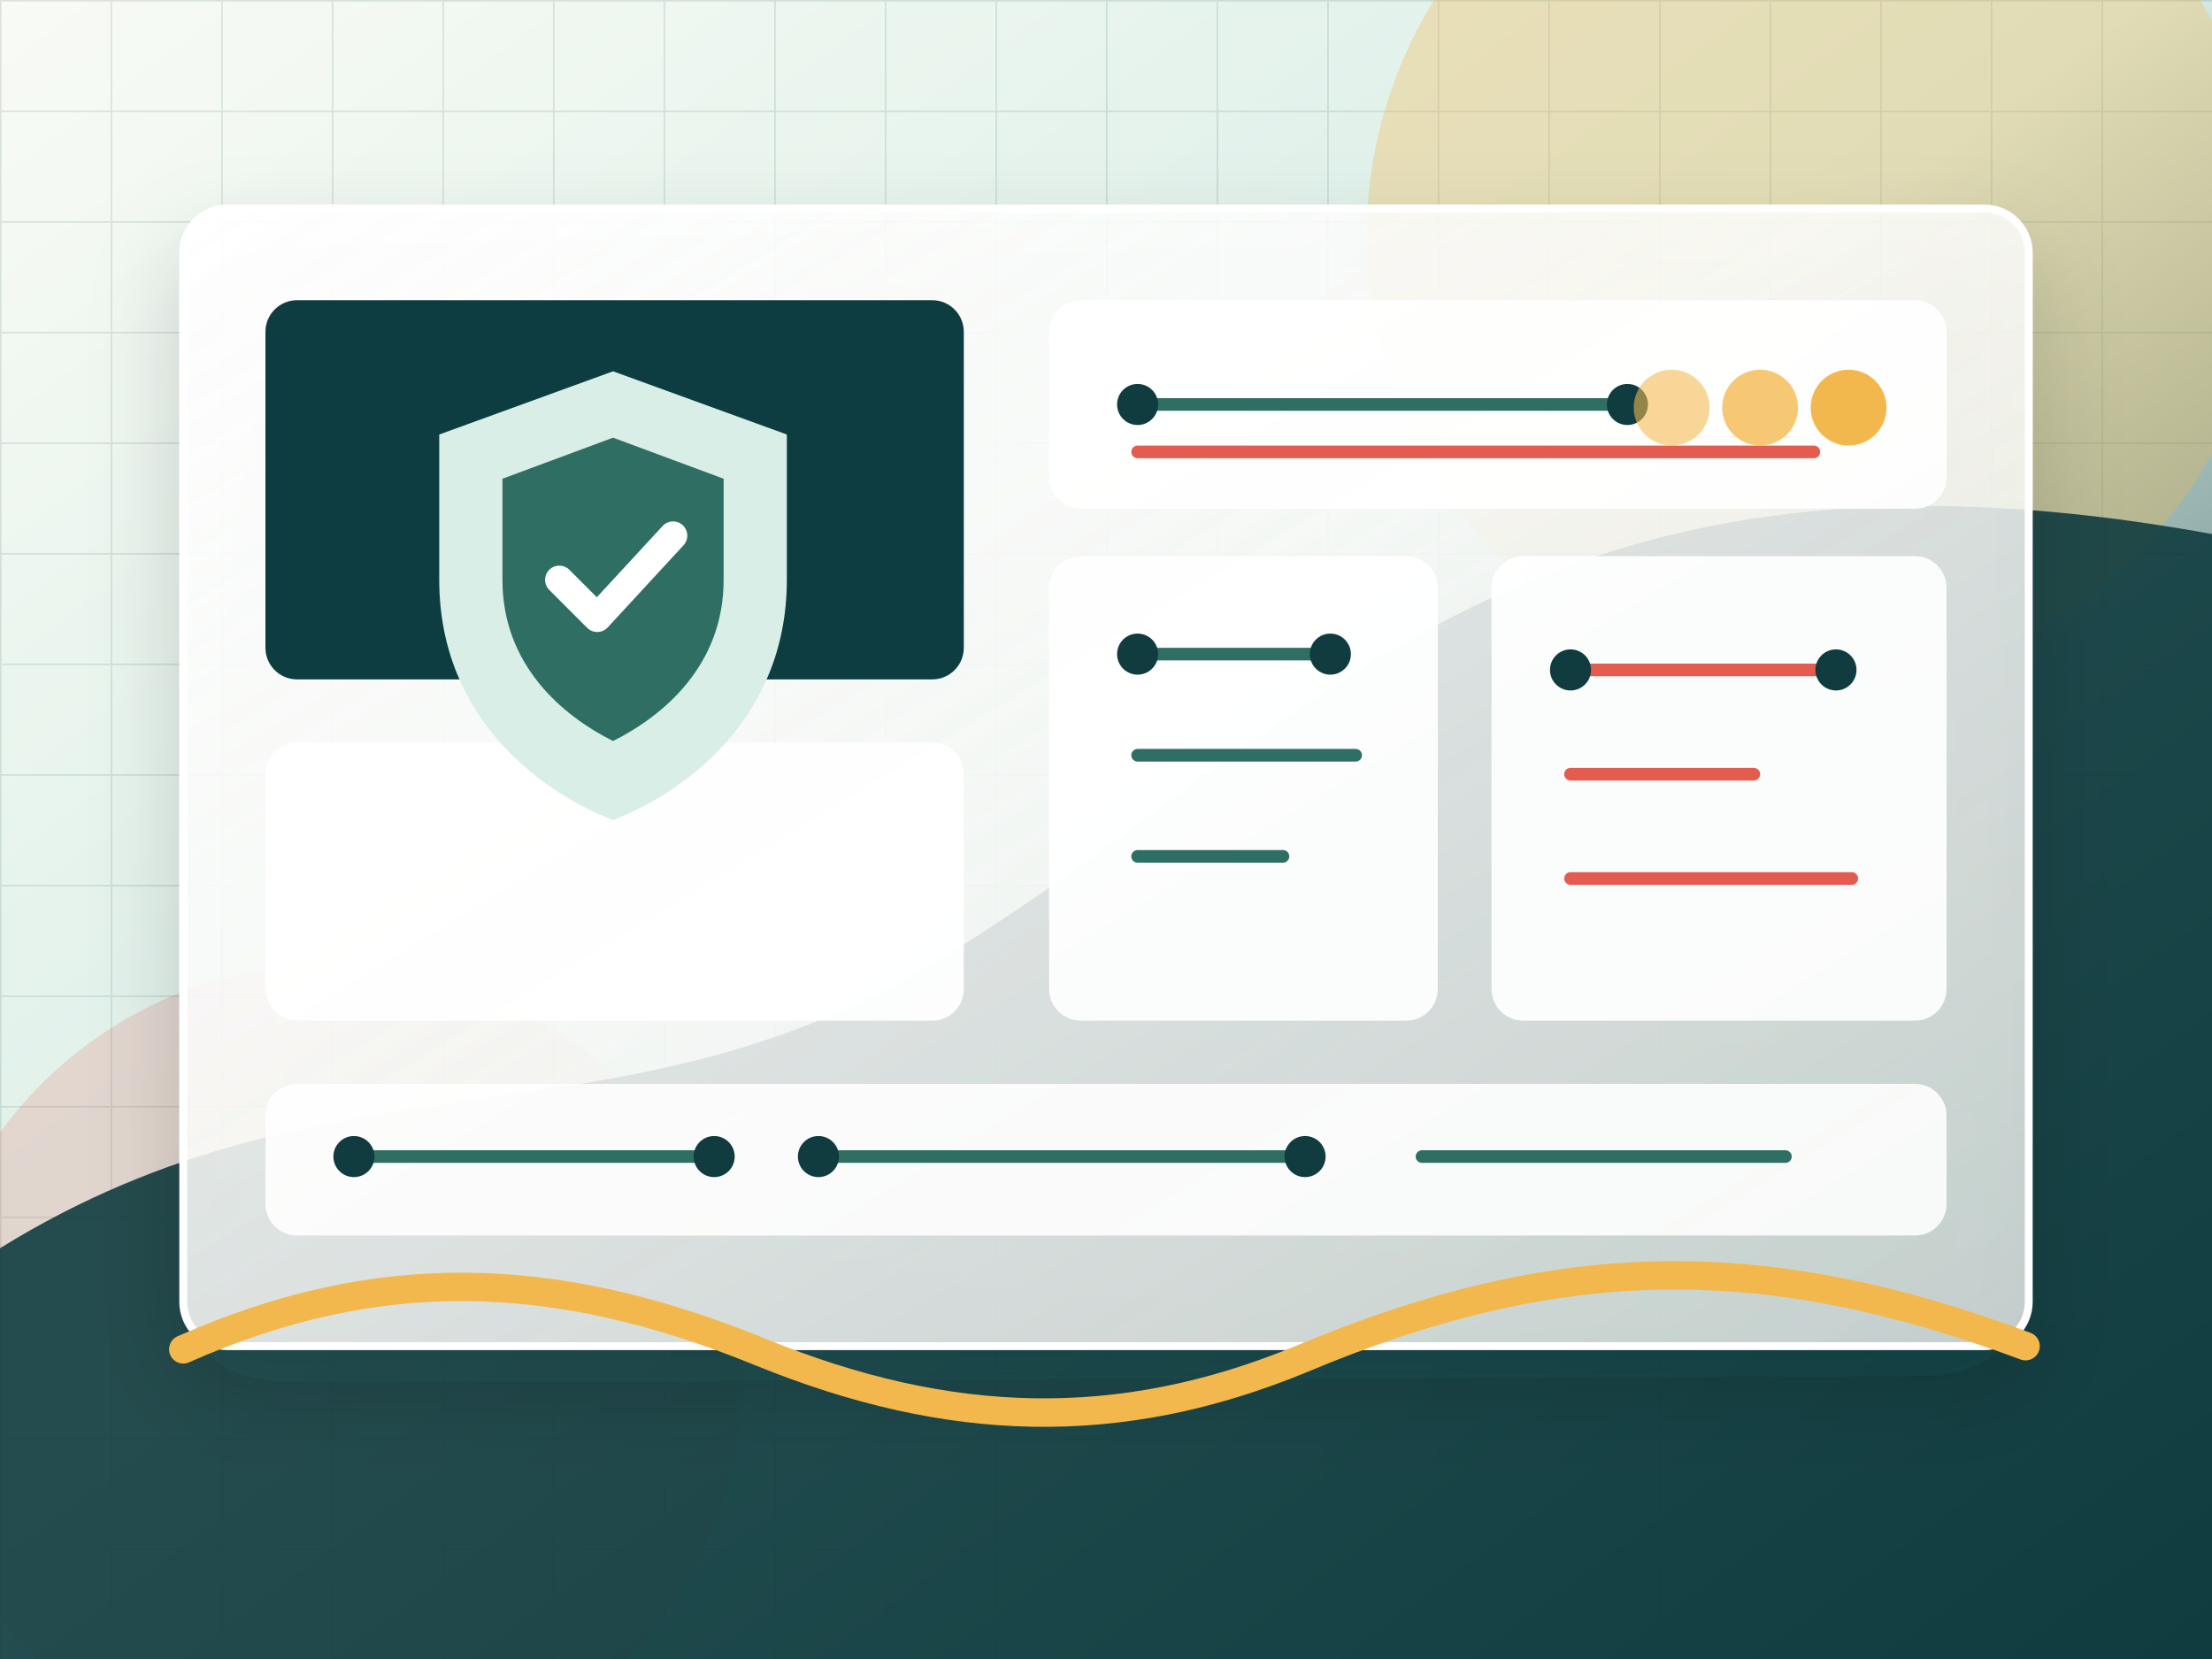
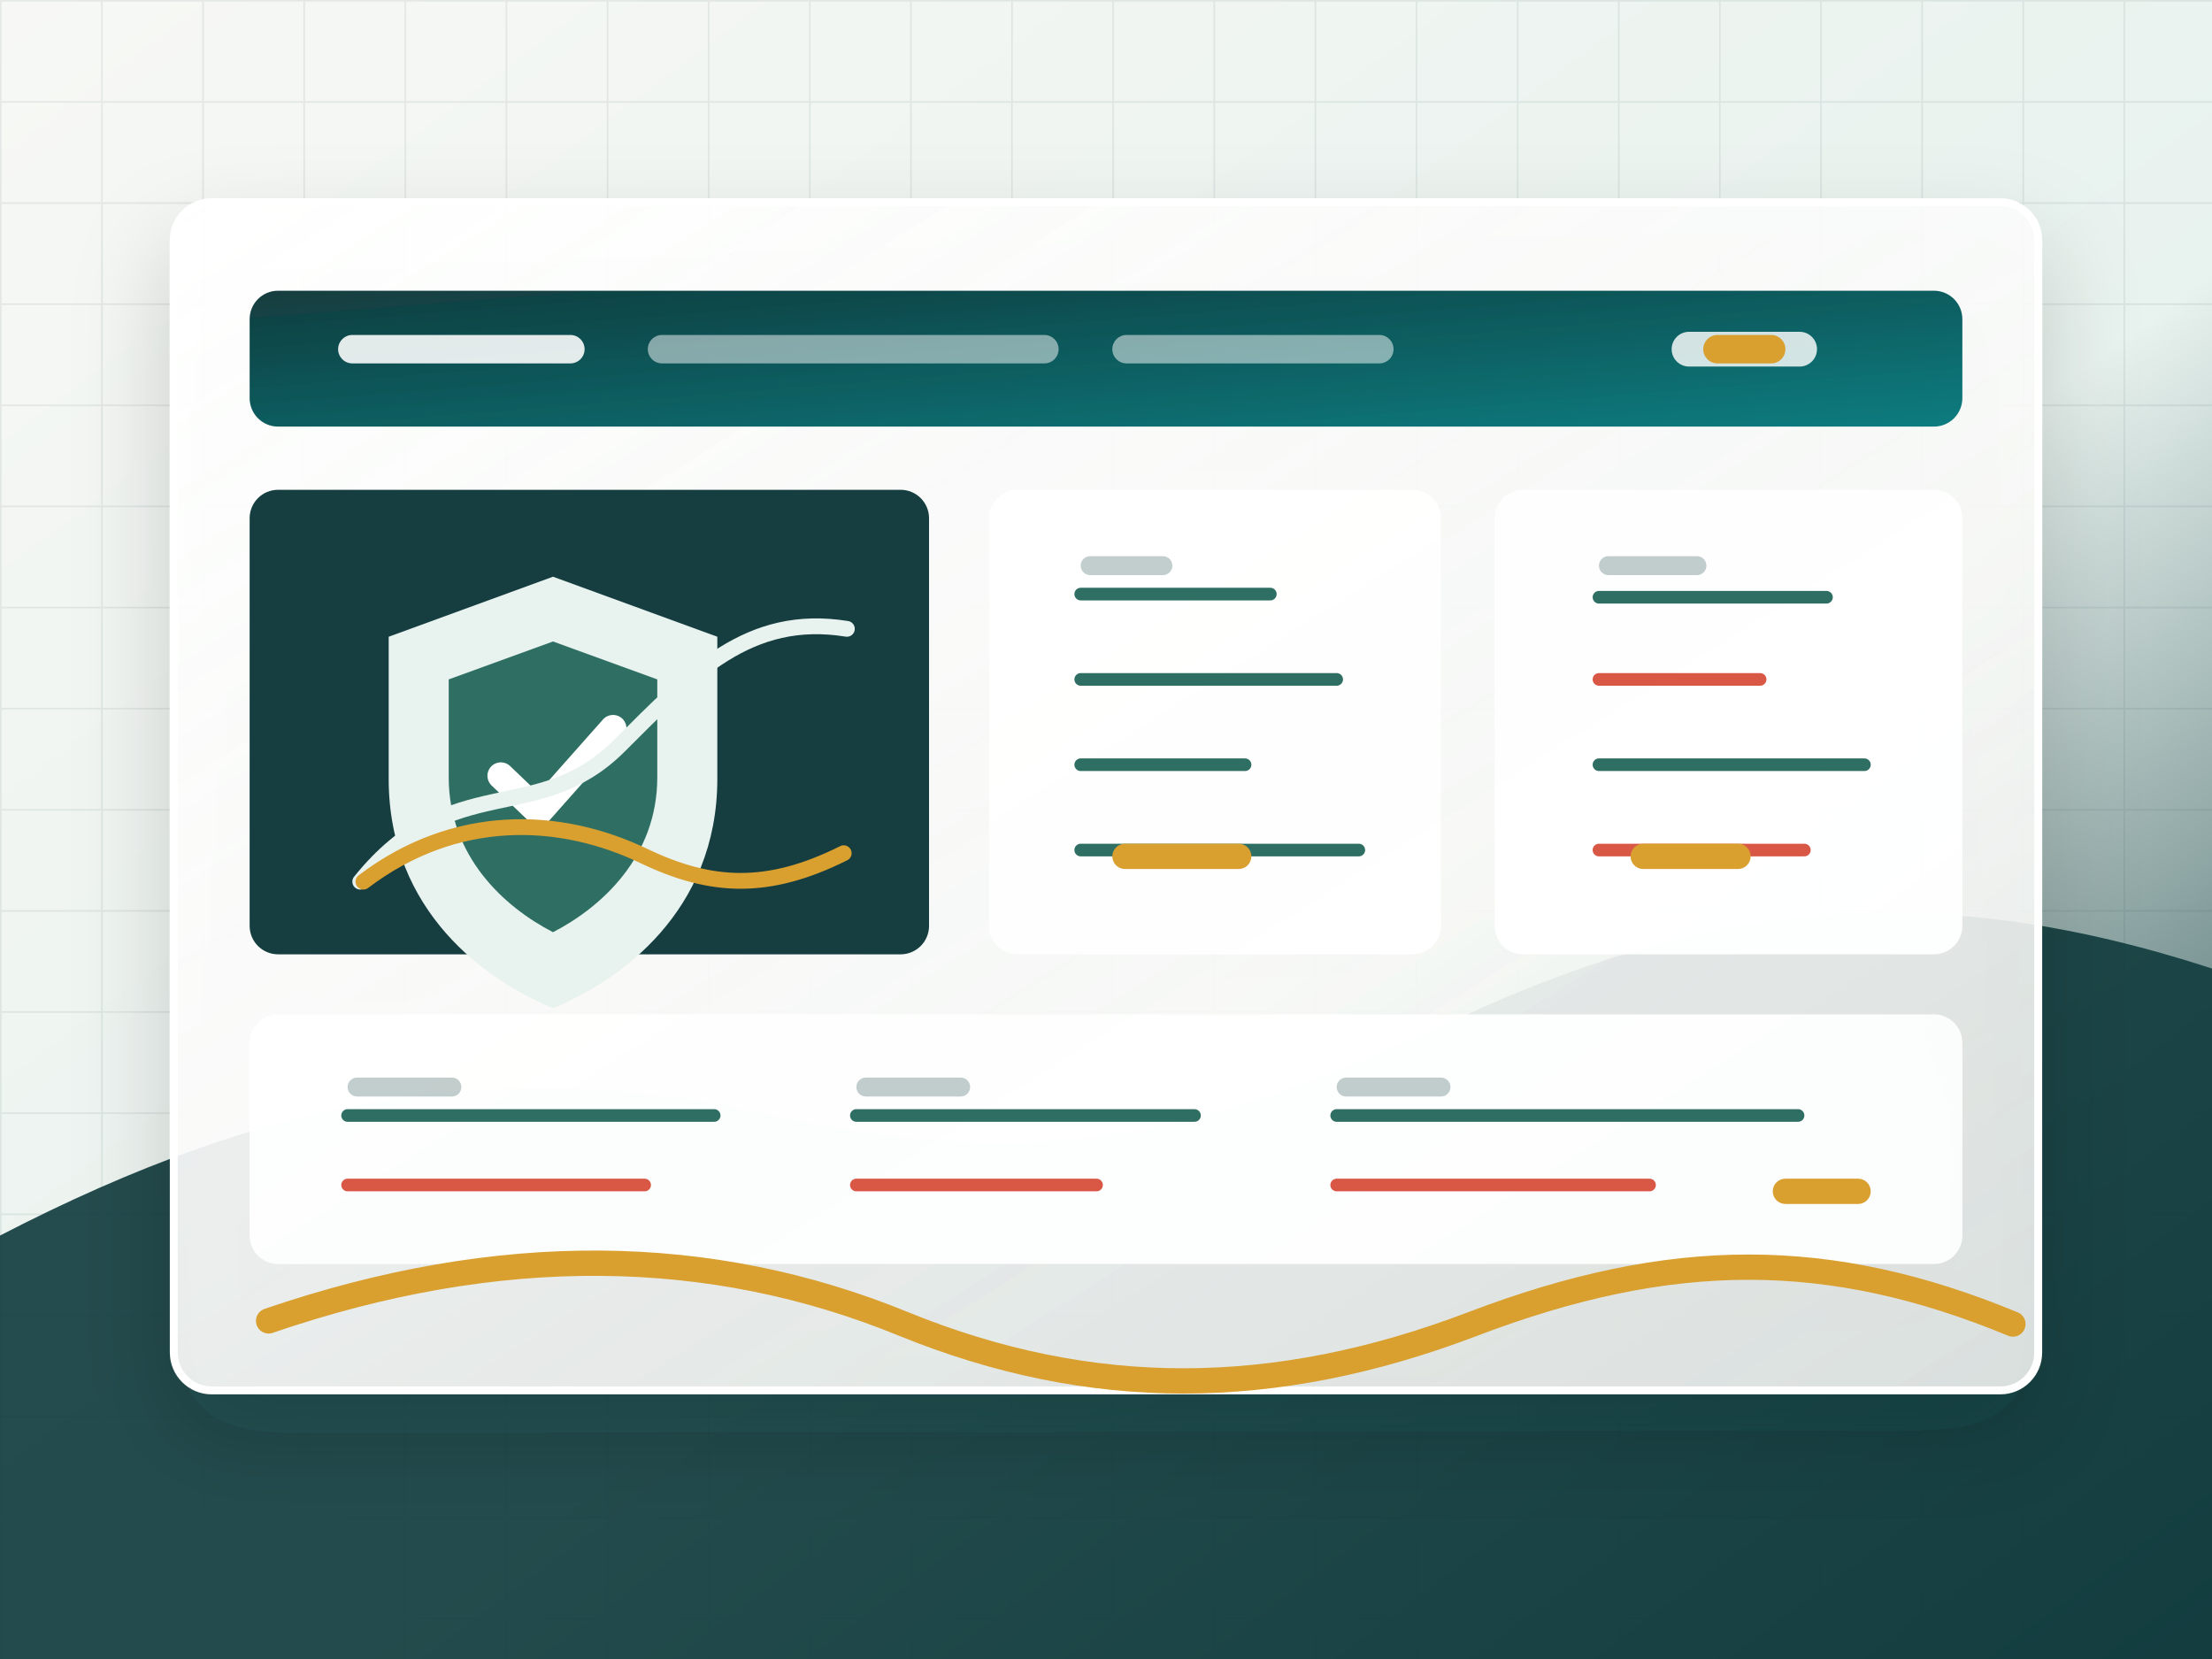
<svg xmlns="http://www.w3.org/2000/svg" width="1400" height="1050" viewBox="0 0 1400 1050" role="img" aria-labelledby="title desc">
  <defs>
    <linearGradient id="bg" x1="0" y1="0" x2="1" y2="1">
-       <stop offset="0" stop-color="#f9fbf5" />
-       <stop offset="0.48" stop-color="#d9eee7" />
-       <stop offset="1" stop-color="#103c3f" />
+       <stop offset="0" stop-color="#f7f8f5" />
+       <stop offset="0.58" stop-color="#e8f2ee" />
+       <stop offset="1" stop-color="#123d3f" />
+     </linearGradient>
+     <linearGradient id="screen" x1="0" y1="0" x2="1" y2="1">
+       <stop offset="0" stop-color="#123d3f" />
+       <stop offset="1" stop-color="#0d7c7f" />
    </linearGradient>
    <linearGradient id="panel" x1="0" y1="0" x2="1" y2="1">
-       <stop offset="0" stop-color="#ffffff" stop-opacity=".94" />
-       <stop offset="1" stop-color="#f6f8f4" stop-opacity=".76" />
+       <stop offset="0" stop-color="#ffffff" stop-opacity=".96" />
+       <stop offset="1" stop-color="#f7f8f5" stop-opacity=".86" />
    </linearGradient>
-     <pattern id="grid" width="70" height="70" patternUnits="userSpaceOnUse">
-       <path d="M70 0H0v70" fill="none" stroke="#103c3f" stroke-opacity=".12" stroke-width="2" />
+     <pattern id="grid" width="64" height="64" patternUnits="userSpaceOnUse">
+       <path d="M64 0H0v64" fill="none" stroke="#123d3f" stroke-opacity=".08" stroke-width="2" />
    </pattern>
    <filter id="shadow" x="-20%" y="-20%" width="140%" height="140%">
-       <feDropShadow dx="0" dy="26" stdDeviation="28" flood-color="#182423" flood-opacity=".18" />
+       <feDropShadow dx="0" dy="28" stdDeviation="30" flood-color="#182423" flood-opacity=".18" />
    </filter>
  </defs>
  <rect width="1400" height="1050" fill="url(#bg)" />
  <rect width="1400" height="1050" fill="url(#grid)" />
-   <circle cx="1150" cy="150" r="285" fill="#f3b84d" opacity=".32" />
-   <circle cx="210" cy="870" r="260" fill="#e45b4f" opacity=".18" />
-   <path d="M0 790c210-130 390-60 590-180 240-144 370-352 810-272v712H0z" fill="#103c3f" opacity=".9" />
+   <path d="M0 782c170-88 314-114 484-77 178 39 278 14 438-60 166-77 306-88 478-32v437H0z" fill="#123d3f" opacity=".92" />
  <g filter="url(#shadow)">
-     <rect x="116" y="132" width="1168" height="720" rx="28" fill="url(#panel)" stroke="#ffffff" stroke-width="5" />
-     <rect x="168" y="190" width="442" height="240" rx="20" fill="#103c3f" />
-     <rect x="664" y="190" width="568" height="132" rx="20" fill="#ffffff" opacity=".9" />
-     <rect x="664" y="352" width="246" height="294" rx="20" fill="#ffffff" opacity=".9" />
-     <rect x="944" y="352" width="288" height="294" rx="20" fill="#ffffff" opacity=".9" />
-     <rect x="168" y="470" width="442" height="176" rx="20" fill="#ffffff" opacity=".9" />
-     <rect x="168" y="686" width="1064" height="96" rx="20" fill="#ffffff" opacity=".86" />
+     <rect x="110" y="128" width="1180" height="752" rx="24" fill="url(#panel)" stroke="#ffffff" stroke-width="5" />
+     <rect x="158" y="184" width="1084" height="86" rx="18" fill="url(#screen)" />
+     <rect x="158" y="310" width="430" height="294" rx="18" fill="#123d3f" />
+     <rect x="626" y="310" width="286" height="294" rx="18" fill="#ffffff" opacity=".94" />
+     <rect x="946" y="310" width="296" height="294" rx="18" fill="#ffffff" opacity=".94" />
+     <rect x="158" y="642" width="1084" height="158" rx="18" fill="#ffffff" opacity=".9" />
  </g>
-   <g transform="translate(268 235)">
-     <path d="M120 0l110 40v92c0 90-68 136-110 152C78 268 10 222 10 132V40z" fill="#d9eee7" />
-     <path d="M120 42l70 26v64c0 54-38 86-70 102-32-16-70-48-70-102V68z" fill="#2f6f63" />
-     <path d="M86 132l24 24 48-52" fill="none" stroke="#ffffff" stroke-width="18" stroke-linecap="round" stroke-linejoin="round" />
+   <g transform="translate(234 365)">
+     <path d="M116 0l104 38v90c0 84-62 128-104 145C74 256 12 212 12 128V38z" fill="#e8f2ee" />
+     <path d="M116 41l66 24v62c0 50-35 82-66 98-31-16-66-48-66-98V65z" fill="#2f6f63" />
+     <path d="M83 126l24 23 47-53" fill="none" stroke="#ffffff" stroke-width="17" stroke-linecap="round" stroke-linejoin="round" />
+   </g>
+   <g fill="#ffffff">
+     <rect x="214" y="212" width="156" height="18" rx="9" opacity=".88" />
+     <rect x="410" y="212" width="260" height="18" rx="9" opacity=".5" />
+     <rect x="704" y="212" width="178" height="18" rx="9" opacity=".5" />
+     <rect x="1058" y="210" width="92" height="22" rx="11" opacity=".82" />
  </g>
  <g stroke="#2f6f63" stroke-width="8" stroke-linecap="round">
-     <path d="M720 256h310M720 414h122M720 478h138M720 542h92M224 732h228M518 732h308M900 732h230" />
+     <path d="M684 376h120" />
+     <path d="M684 430h162" />
+     <path d="M684 484h104" />
+     <path d="M684 538h176" />
+     <path d="M1012 378h144" />
+     <path d="M1012 484h168" />
+     <path d="M220 706h232" />
+     <path d="M542 706h214" />
+     <path d="M846 706h292" />
  </g>
-   <g stroke="#e45b4f" stroke-width="8" stroke-linecap="round">
-     <path d="M720 286h428M994 424h168M994 490h116M994 556h178" />
+   <g stroke="#d95745" stroke-width="8" stroke-linecap="round">
+     <path d="M1012 430h102" />
+     <path d="M1012 538h130" />
+     <path d="M220 750h188" />
+     <path d="M542 750h152" />
+     <path d="M846 750h198" />
  </g>
-   <g fill="#103c3f">
-     <circle cx="720" cy="256" r="13" />
-     <circle cx="1030" cy="256" r="13" />
-     <circle cx="720" cy="414" r="13" />
-     <circle cx="842" cy="414" r="13" />
-     <circle cx="994" cy="424" r="13" />
-     <circle cx="1162" cy="424" r="13" />
-     <circle cx="224" cy="732" r="13" />
-     <circle cx="452" cy="732" r="13" />
-     <circle cx="518" cy="732" r="13" />
-     <circle cx="826" cy="732" r="13" />
+   <g fill="#123d3f">
+     <rect x="684" y="352" width="58" height="12" rx="6" opacity=".26" />
+     <rect x="1012" y="352" width="68" height="12" rx="6" opacity=".26" />
+     <rect x="220" y="682" width="72" height="12" rx="6" opacity=".26" />
+     <rect x="542" y="682" width="72" height="12" rx="6" opacity=".26" />
+     <rect x="846" y="682" width="72" height="12" rx="6" opacity=".26" />
  </g>
-   <g fill="#f3b84d">
-     <circle cx="1170" cy="258" r="24" />
-     <circle cx="1114" cy="258" r="24" opacity=".78" />
-     <circle cx="1058" cy="258" r="24" opacity=".58" />
+   <g fill="#d99f2f">
+     <rect x="1078" y="212" width="52" height="18" rx="9" />
+     <rect x="704" y="534" width="88" height="16" rx="8" />
+     <rect x="1032" y="534" width="76" height="16" rx="8" />
+     <rect x="1122" y="746" width="62" height="16" rx="8" />
  </g>
-   <path d="M116 854c122-54 234-52 366 2 118 48 226 52 342 4 162-68 292-70 458-8" fill="none" stroke="#f3b84d" stroke-width="18" stroke-linecap="round" />
+   <g fill="none" stroke-linecap="round" stroke-linejoin="round">
+     <path d="M228 558c58-72 112-34 164-86 46-46 82-84 144-74" stroke="#e8f2ee" stroke-width="10" />
+     <path d="M230 558c58-44 124-42 178-16 42 20 78 22 126-2" stroke="#d99f2f" stroke-width="10" />
+     <path d="M170 836c146-50 280-48 402 2 118 48 234 48 360 0 126-48 226-48 342 0" stroke="#d99f2f" stroke-width="16" />
+   </g>
</svg>
